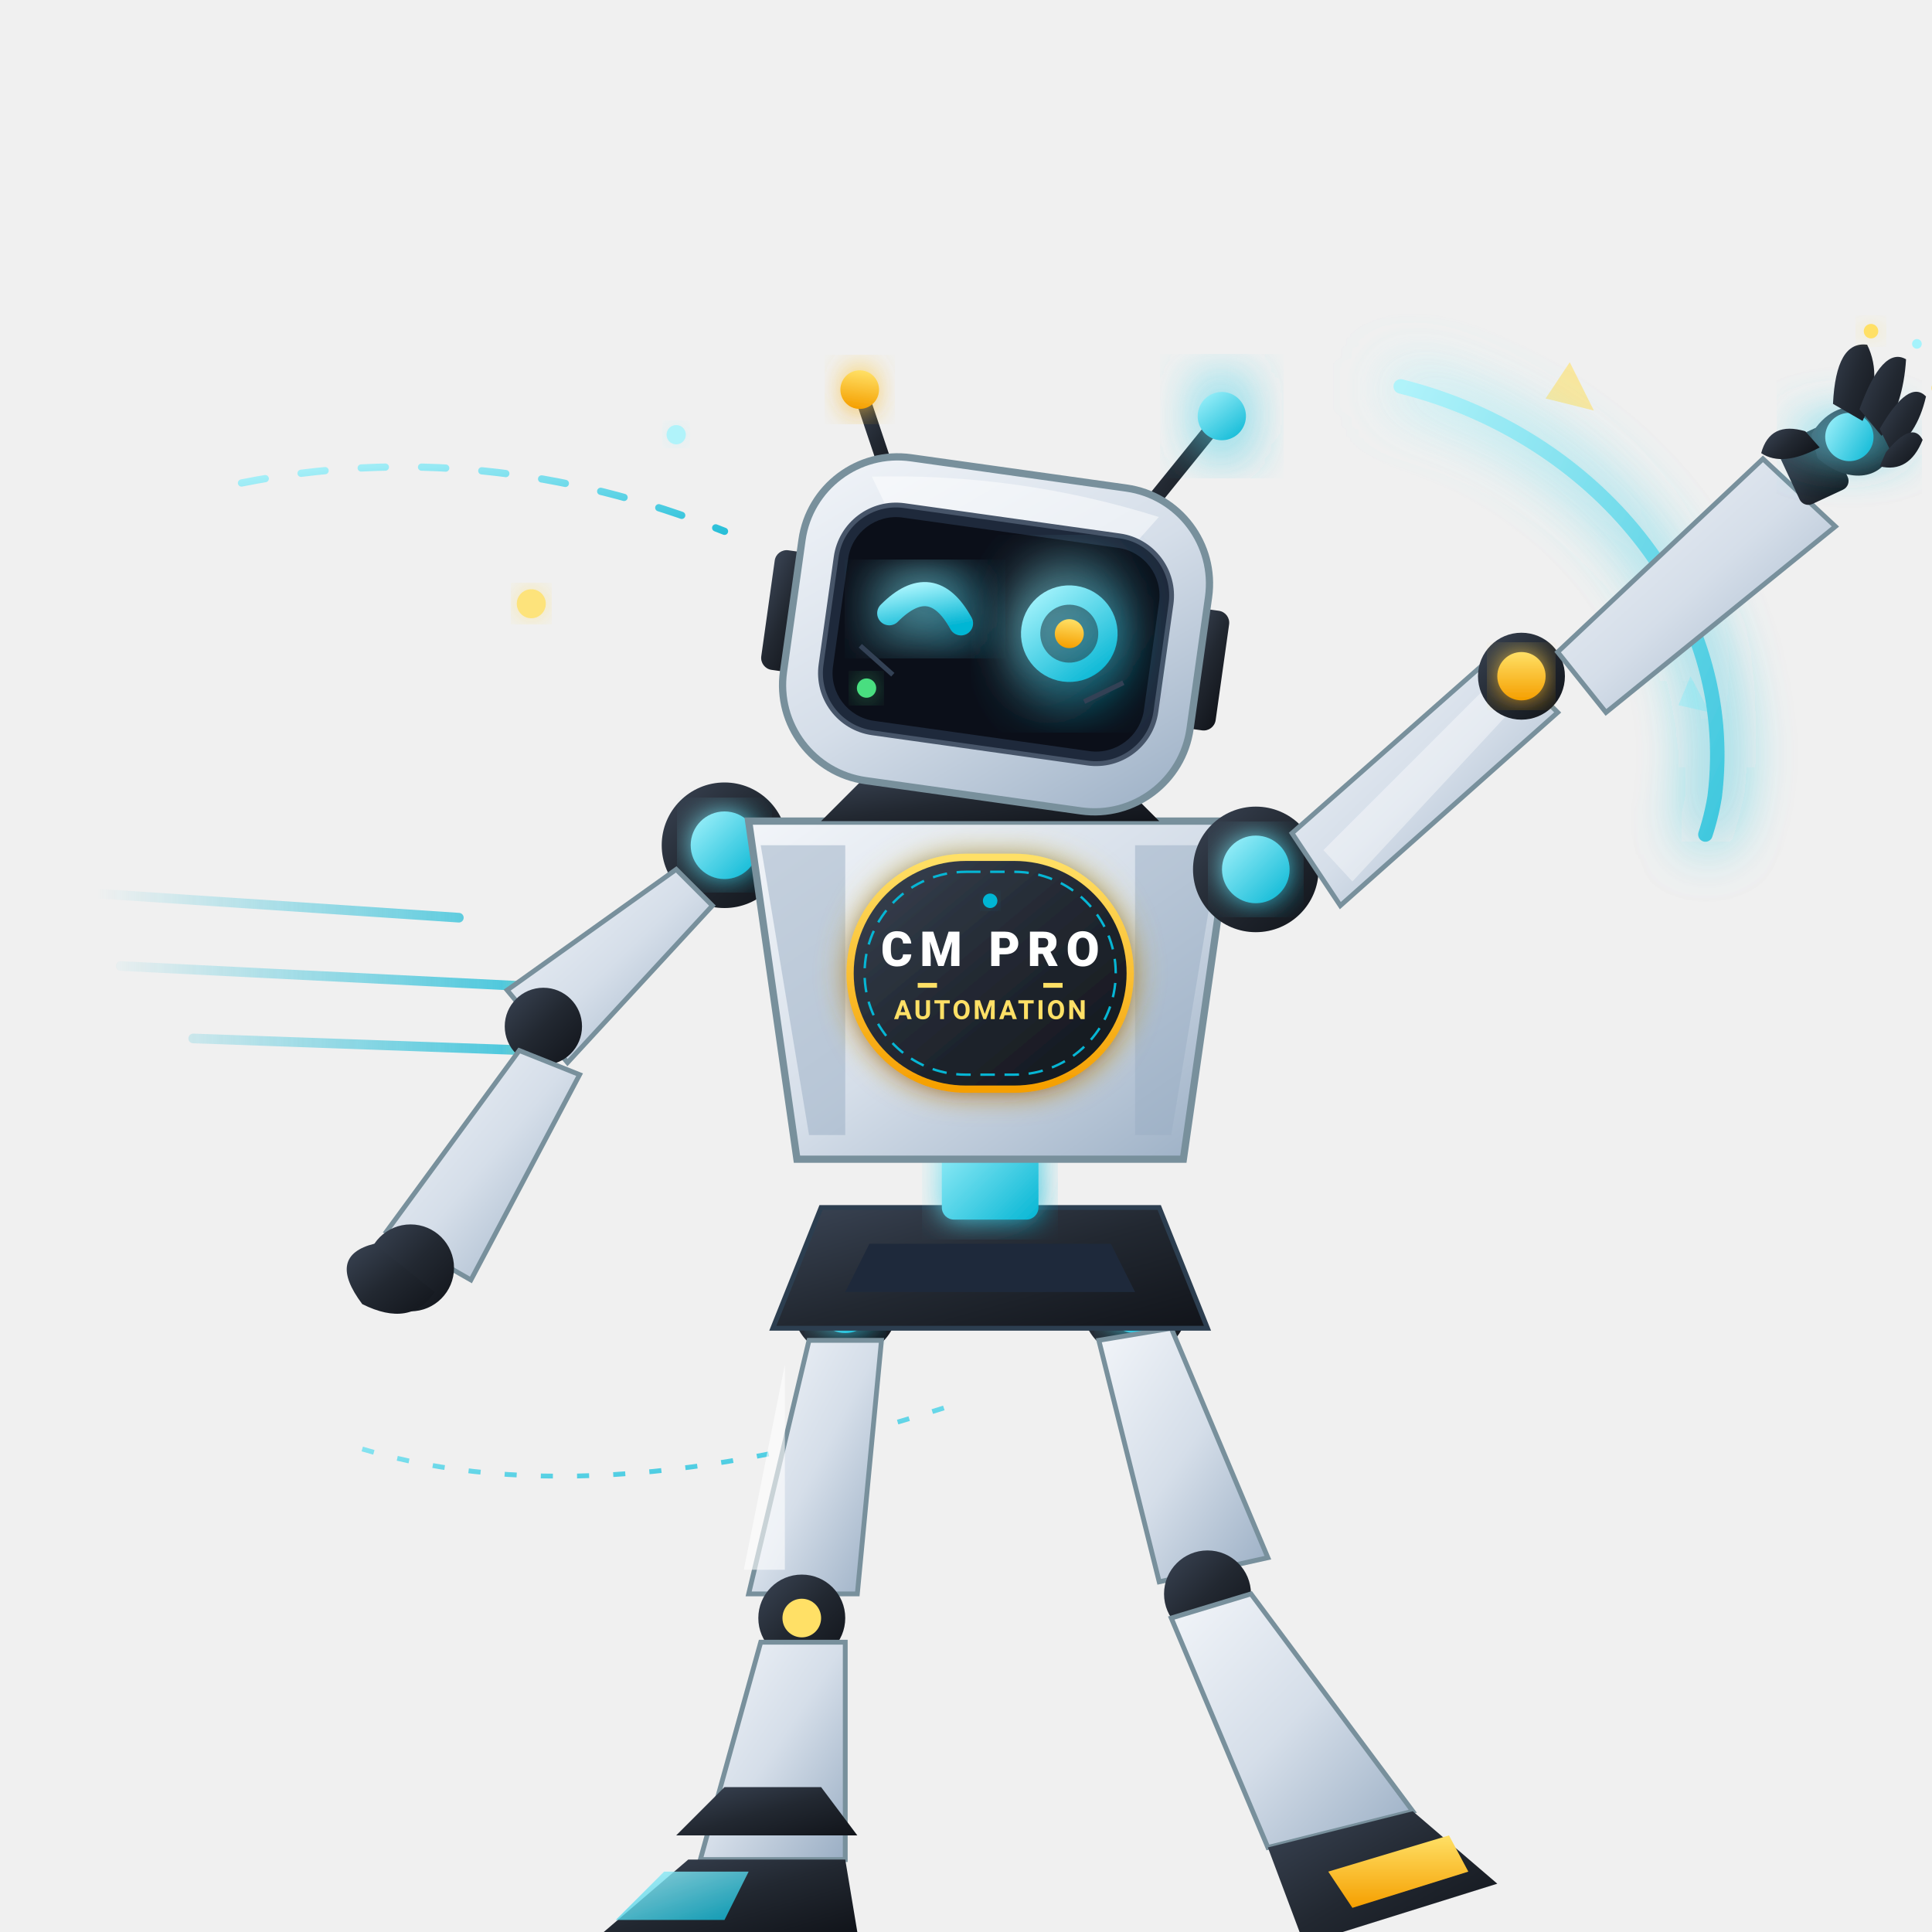
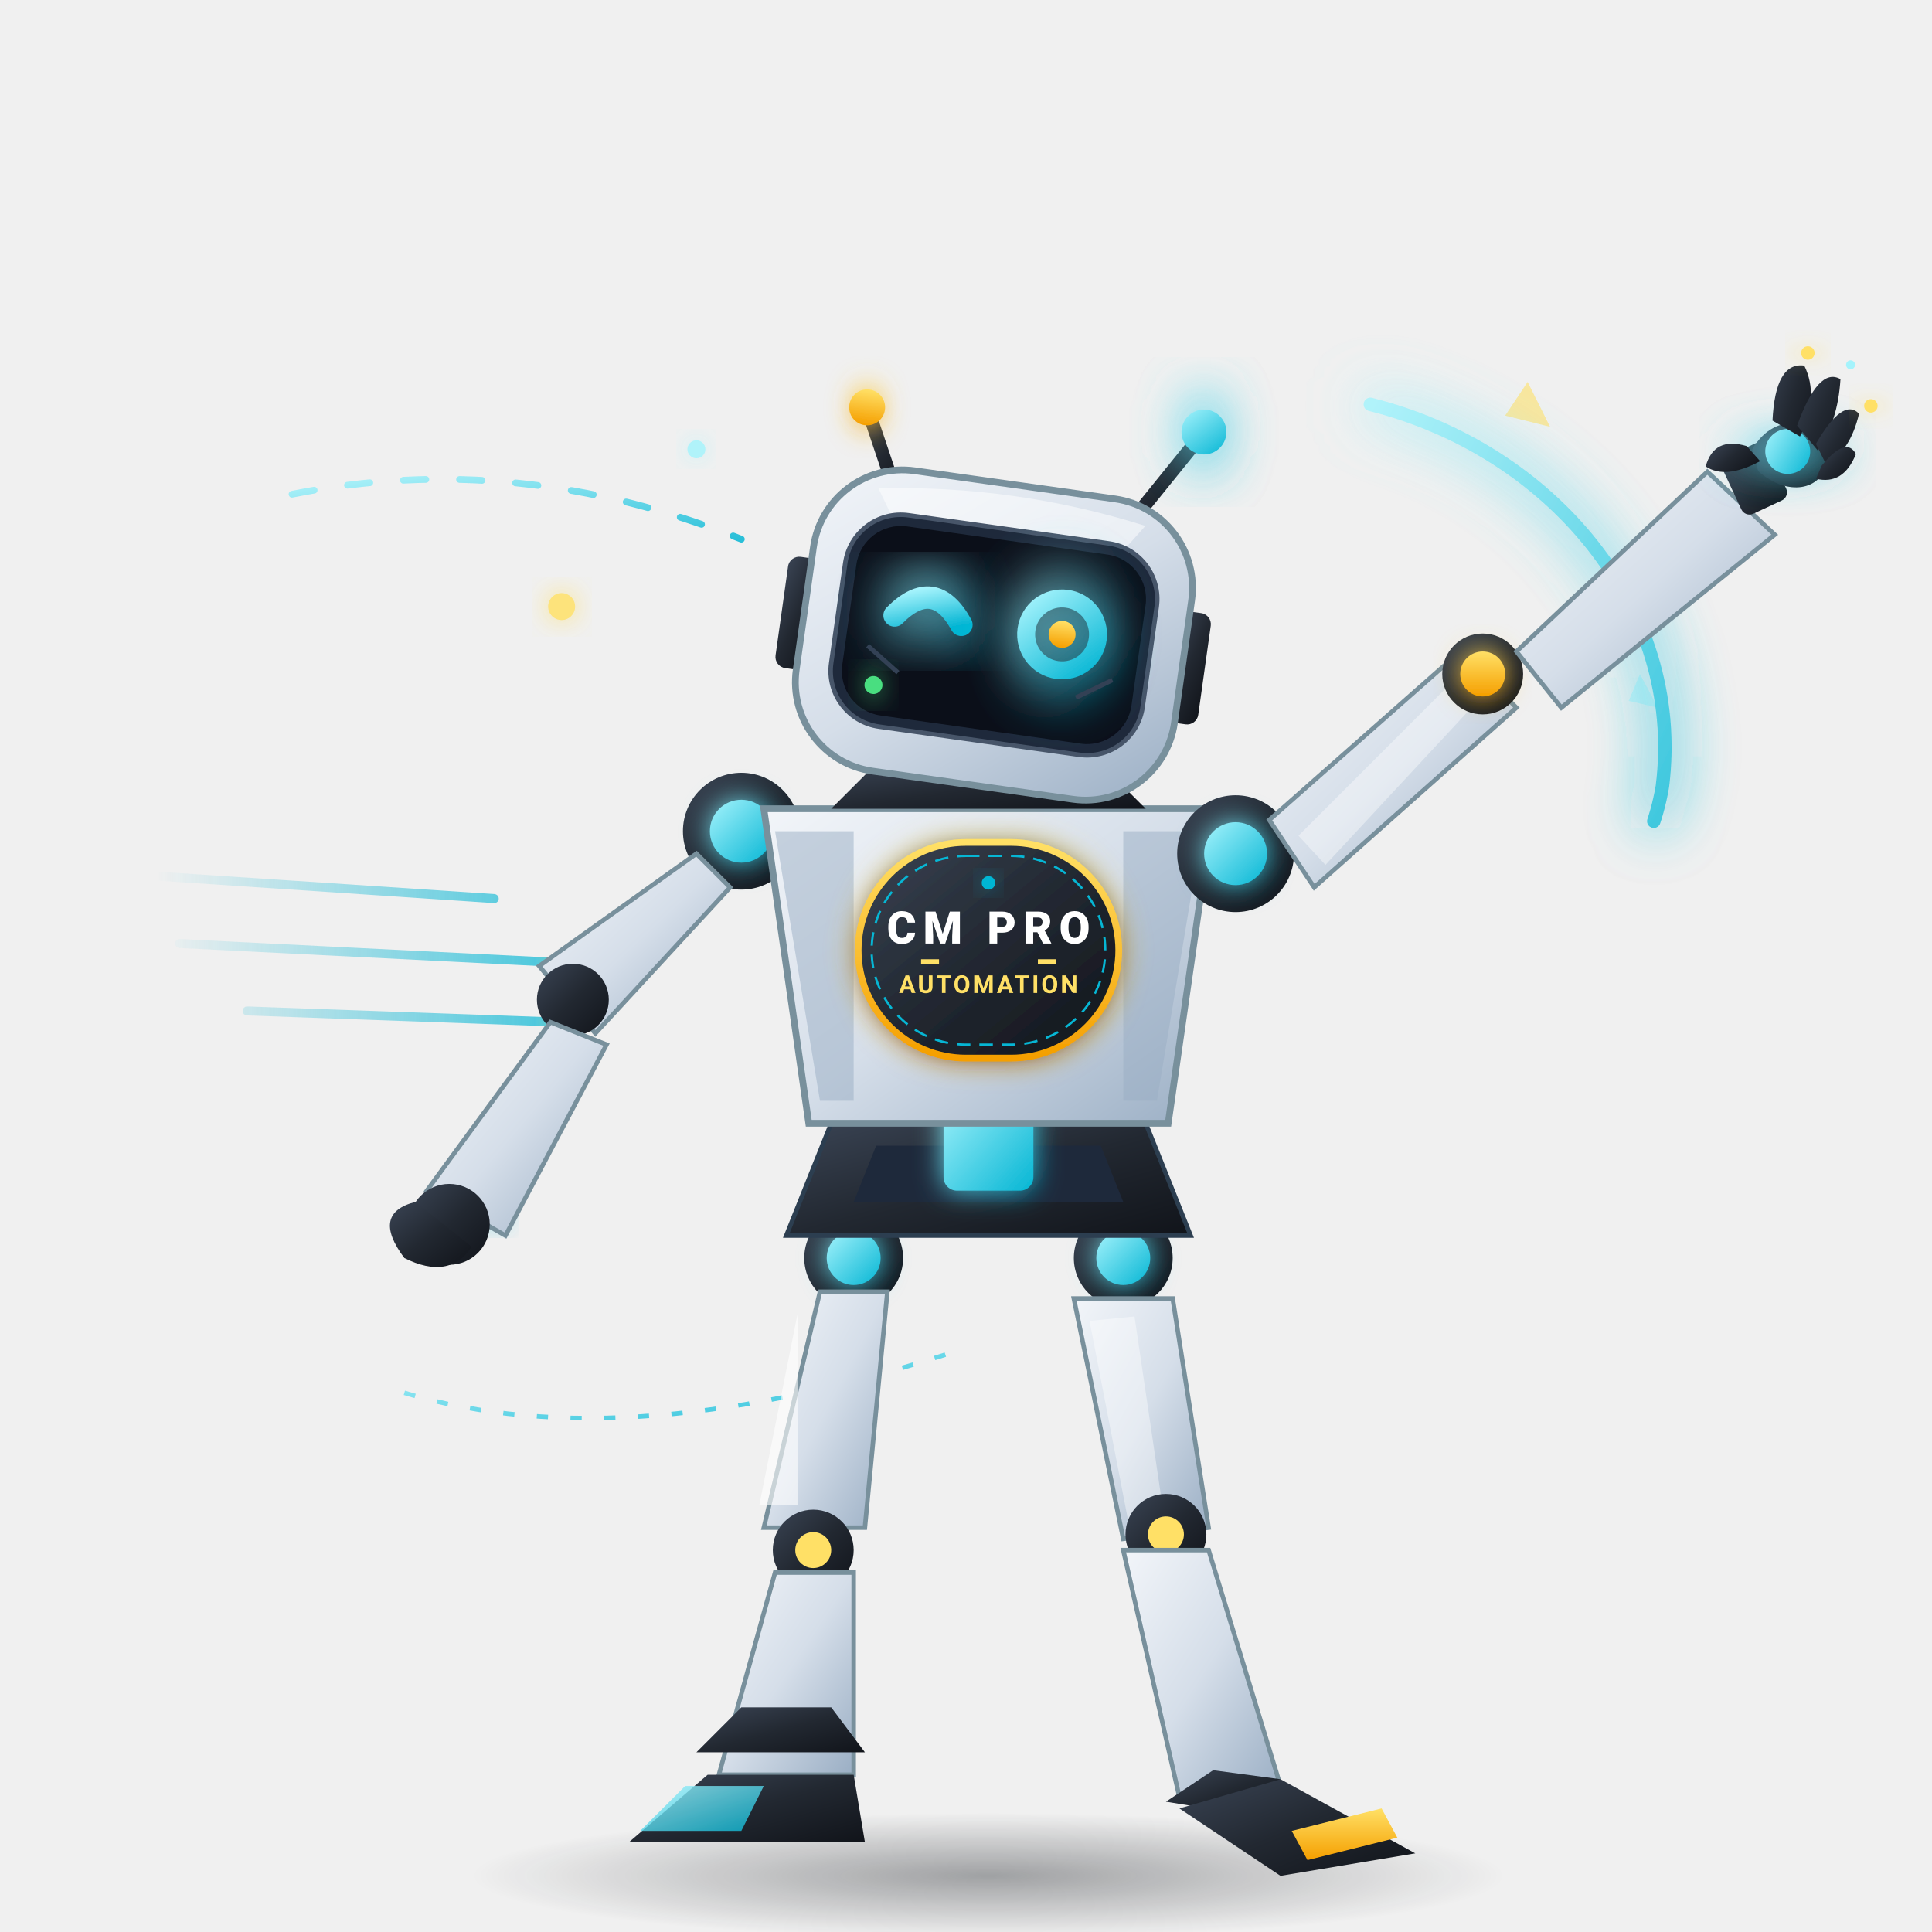
- <svg xmlns="http://www.w3.org/2000/svg" viewBox="0 0 800 800" width="100%" height="100%">
+ <svg xmlns="http://www.w3.org/2000/svg" viewBox="-30 -20 860 860" width="100%" height="100%">
  <defs>
    <linearGradient id="bodyGrad" x1="0%" y1="0%" x2="100%" y2="100%">
      <stop offset="0%" stop-color="#f2f5f9" />
      <stop offset="50%" stop-color="#d5dee9" />
      <stop offset="100%" stop-color="#9aaec4" />
    </linearGradient>
    <linearGradient id="darkMetal" x1="0%" y1="0%" x2="100%" y2="100%">
      <stop offset="0%" stop-color="#3a4454" />
      <stop offset="50%" stop-color="#222831" />
      <stop offset="100%" stop-color="#11141a" />
    </linearGradient>
    <linearGradient id="accentGold" x1="0%" y1="0%" x2="0%" y2="100%">
      <stop offset="0%" stop-color="#ffe066" />
      <stop offset="100%" stop-color="#f59f00" />
    </linearGradient>
    <linearGradient id="cyanGlow" x1="0%" y1="0%" x2="100%" y2="100%">
      <stop offset="0%" stop-color="#a5f3fc" />
      <stop offset="100%" stop-color="#06b6d4" />
    </linearGradient>
    <linearGradient id="speedLineGrad" x1="0%" y1="0%" x2="100%" y2="0%">
      <stop offset="0%" stop-color="#06b6d4" stop-opacity="0" />
      <stop offset="80%" stop-color="#06b6d4" stop-opacity="0.8" />
      <stop offset="100%" stop-color="#ffe066" stop-opacity="1" />
    </linearGradient>
-     <filter id="glow" x="-20%" y="-20%" width="140%" height="140%">
+     <radialGradient id="shadowGrad" cx="50%" cy="50%" r="50%">
+       <stop offset="0%" stop-color="#0a0e14" stop-opacity="0.35" />
+       <stop offset="100%" stop-color="#0a0e14" stop-opacity="0" />
+     </radialGradient>
+     <filter id="glow" x="-60%" y="-60%" width="220%" height="220%">
      <feGaussianBlur stdDeviation="6" result="blur" />
-       <feComposite in="SourceGraphic" in2="blur" operator="over" />
+       <feMerge>
+         <feMergeNode in="blur" />
+         <feMergeNode in="SourceGraphic" />
+       </feMerge>
    </filter>
-     <filter id="intenseGlow" x="-50%" y="-50%" width="200%" height="200%">
+     <filter id="intenseGlow" x="-80%" y="-80%" width="260%" height="260%">
      <feGaussianBlur stdDeviation="12" result="blur1" />
      <feGaussianBlur stdDeviation="4" result="blur2" />
      <feMerge>
        <feMergeNode in="blur1" />
        <feMergeNode in="blur2" />
        <feMergeNode in="SourceGraphic" />
      </feMerge>
    </filter>
  </defs>
+   <ellipse cx="410" cy="815" rx="230" ry="28" fill="url(#shadowGrad)" />
  <g opacity="0.85">
    <path d="M 50 400 L 250 410 M 80 430 L 220 435 M 40 370 L 190 380" stroke="url(#speedLineGrad)" stroke-width="4" stroke-linecap="round" />
    <path d="M 100 200 Q 200 180 300 220" fill="none" stroke="url(#cyanGlow)" stroke-width="3" stroke-dasharray="10 15" stroke-linecap="round" />
    <path d="M 150 600 Q 250 630 400 580" fill="none" stroke="url(#cyanGlow)" stroke-width="2" stroke-dasharray="5 10" />
    <circle cx="280" cy="180" r="4" fill="#a5f3fc" filter="url(#glow)" />
    <circle cx="220" cy="250" r="6" fill="#ffe066" filter="url(#glow)" />
    <circle cx="190" cy="520" r="5" fill="#06b6d4" filter="url(#glow)" />
    <polygon points="650,150 660,170 640,165" fill="#ffe066" opacity="0.7" />
    <polygon points="700,280 708,295 695,292" fill="#a5f3fc" opacity="0.6" />
    <path d="M 580 160 C 660 180 720 250 710 330 C 700 390 640 430 590 440" fill="none" stroke="url(#cyanGlow)" stroke-width="6" stroke-linecap="round" filter="url(#intenseGlow)" stroke-dasharray="300" stroke-dashoffset="50" />
  </g>
  <g transform="translate(40, 20)">
    <g id="left-leg">
      <circle cx="310" cy="520" r="22" fill="url(#darkMetal)" />
      <circle cx="310" cy="520" r="12" fill="url(#cyanGlow)" filter="url(#glow)" />
      <path d="M 295 535 L 270 640 L 315 640 L 325 535 Z" fill="url(#bodyGrad)" stroke="#78909c" stroke-width="2" />
      <path d="M 285 545 L 268 630 L 285 630 Z" fill="#fff" opacity="0.6" />
      <circle cx="292" cy="650" r="18" fill="url(#darkMetal)" />
      <circle cx="292" cy="650" r="8" fill="#ffe066" />
      <path d="M 275 660 L 250 750 L 310 750 L 310 660 Z" fill="url(#bodyGrad)" stroke="#78909c" stroke-width="2" />
      <path d="M 240 740 L 260 720 L 300 720 L 315 740 Z" fill="url(#darkMetal)" />
      <path d="M 245 750 L 210 780 L 315 780 L 310 750 Z" fill="url(#darkMetal)" />
      <path d="M 215 775 L 235 755 L 270 755 L 260 775 Z" fill="url(#cyanGlow)" opacity="0.8" />
    </g>
    <g id="right-leg">
      <circle cx="430" cy="520" r="22" fill="url(#darkMetal)" />
      <circle cx="430" cy="520" r="12" fill="url(#cyanGlow)" filter="url(#glow)" />
-       <path d="M 415 535 L 440 635 L 485 625 L 445 530 Z" fill="url(#bodyGrad)" stroke="#78909c" stroke-width="2" />
-       <circle cx="460" cy="640" r="18" fill="url(#darkMetal)" />
-       <path d="M 445 650 L 485 745 L 545 730 L 478 640 Z" fill="url(#bodyGrad)" stroke="#78909c" stroke-width="2" />
-       <path d="M 485 745 L 500 785 L 580 760 L 545 730 Z" fill="url(#darkMetal)" />
-       <path d="M 510 755 L 560 740 L 568 755 L 520 770 Z" fill="url(#accentGold)" />
+       <path d="M 408 538 L 430 645 L 468 640 L 452 538 Z" fill="url(#bodyGrad)" stroke="#78909c" stroke-width="2" />
+       <path d="M 415 548 L 432 636 L 448 634 L 435 546 Z" fill="#fff" opacity="0.4" />
+       <circle cx="449" cy="643" r="18" fill="url(#darkMetal)" />
+       <circle cx="449" cy="643" r="8" fill="#ffe066" />
+       <path d="M 430 650 L 455 760 L 500 755 L 468 650 Z" fill="url(#bodyGrad)" stroke="#78909c" stroke-width="2" />
+       <path d="M 449 762 L 470 748 L 500 752 L 486 768 Z" fill="url(#darkMetal)" />
+       <path d="M 455 765 L 500 795 L 560 785 L 500 752 Z" fill="url(#darkMetal)" />
+       <path d="M 505 775 L 545 765 L 552 778 L 512 788 Z" fill="url(#accentGold)" />
    </g>
    <g id="left-arm">
      <circle cx="260" cy="330" r="26" fill="url(#darkMetal)" />
      <circle cx="260" cy="330" r="14" fill="url(#cyanGlow)" filter="url(#glow)" />
      <path d="M 240 340 L 170 390 L 195 420 L 255 355 Z" fill="url(#bodyGrad)" stroke="#78909c" stroke-width="2" />
      <circle cx="185" cy="405" r="16" fill="url(#darkMetal)" />
      <path d="M 175 415 L 120 490 L 155 510 L 200 425 Z" fill="url(#bodyGrad)" stroke="#78909c" stroke-width="2" />
      <circle cx="130" cy="505" r="18" fill="url(#darkMetal)" />
      <path d="M 115 495 Q 95 500 110 520 Q 130 530 140 515 Z" fill="url(#darkMetal)" />
    </g>
    <g id="torso">
-       <path d="M 300 480 L 440 480 L 460 530 L 280 530 Z" fill="url(#darkMetal)" stroke="#2c3e50" stroke-width="2" />
-       <path d="M 320 495 L 420 495 L 430 515 L 310 515 Z" fill="#1e293b" />
-       <rect x="350" y="445" width="40" height="40" rx="5" fill="url(#cyanGlow)" filter="url(#glow)" />
+       <path d="M 300 460 L 440 460 L 460 510 L 280 510 Z" fill="url(#darkMetal)" stroke="#2c3e50" stroke-width="2" />
+       <path d="M 320 470 L 420 470 L 430 495 L 310 495 Z" fill="#1e293b" />
+       <rect x="350" y="445" width="40" height="45" rx="6" fill="url(#cyanGlow)" filter="url(#glow)" />
      <path d="M 270 320 L 470 320 L 450 460 L 290 460 Z" fill="url(#bodyGrad)" stroke="#78909c" stroke-width="3" />
      <path d="M 275 330 L 310 330 L 310 450 L 295 450 Z" fill="#9aaec4" opacity="0.5" />
      <path d="M 465 330 L 430 330 L 430 450 L 445 450 Z" fill="#9aaec4" opacity="0.5" />
      <rect x="312" y="335" width="116" height="96" rx="48" fill="url(#darkMetal)" stroke="url(#accentGold)" stroke-width="3" filter="url(#glow)" />
      <g id="logo-text">
        <rect x="318" y="341" width="104" height="84" rx="42" fill="none" stroke="#06b6d4" stroke-width="1" stroke-dasharray="6 4" />
        <text x="370" y="380" font-family="'Segoe UI', Roboto, Helvetica, sans-serif" font-weight="900" font-size="20" fill="#ffffff" text-anchor="middle" letter-spacing="3">CM PRO</text>
        <text x="370" y="402" font-family="'Segoe UI', Roboto, Helvetica, sans-serif" font-weight="700" font-size="11" fill="#ffe066" text-anchor="middle" letter-spacing="1">AUTOMATION</text>
        <circle cx="370" cy="353" r="3" fill="#06b6d4" filter="url(#glow)" />
        <path d="M 340 388 L 348 388 M 392 388 L 400 388" stroke="#ffe066" stroke-width="2" />
      </g>
      <path d="M 320 300 L 420 300 L 440 320 L 300 320 Z" fill="url(#darkMetal)" />
      <rect x="355" y="270" width="30" height="35" fill="url(#darkMetal)" />
      <rect x="365" y="270" width="10" height="35" fill="url(#cyanGlow)" />
    </g>
    <g id="head" transform="translate(370, 260) rotate(8)">
      <path d="M -50 -70 L -70 -110" stroke="url(#darkMetal)" stroke-width="6" stroke-linecap="round" />
      <circle cx="-70" cy="-110" r="8" fill="url(#accentGold)" filter="url(#glow)" />
      <path d="M 50 -70 L 80 -120" stroke="url(#darkMetal)" stroke-width="6" stroke-linecap="round" />
      <circle cx="80" cy="-120" r="10" fill="url(#cyanGlow)" filter="url(#intenseGlow)" />
      <rect x="-95" y="-40" width="15" height="50" rx="5" fill="url(#darkMetal)" />
      <rect x="80" y="-40" width="15" height="50" rx="5" fill="url(#darkMetal)" />
      <rect x="-85" y="-85" width="170" height="135" rx="40" fill="url(#bodyGrad)" stroke="#78909c" stroke-width="3" />
      <path d="M -60 -75 Q 0 -85 60 -75 L 50 -60 Q 0 -70 -50 -60 Z" fill="#fff" opacity="0.5" />
      <rect x="-70" y="-65" width="140" height="95" rx="25" fill="#1e293b" stroke="#475569" stroke-width="2" />
      <rect x="-65" y="-60" width="130" height="85" rx="20" fill="#0b0f19" />
      <path d="M -45 -20 Q -30 -40 -15 -20" fill="none" stroke="url(#cyanGlow)" stroke-width="10" stroke-linecap="round" filter="url(#intenseGlow)" />
      <circle cx="30" cy="-22" r="16" fill="none" stroke="url(#cyanGlow)" stroke-width="8" filter="url(#intenseGlow)" />
      <circle cx="30" cy="-22" r="6" fill="url(#accentGold)" />
      <circle cx="-50" cy="12" r="4" fill="#4ade80" filter="url(#glow)" />
      <path d="M -55 -5 L -40 5 M 55 -5 L 40 5" stroke="#334155" stroke-width="2" />
    </g>
    <g id="right-arm-welcome">
      <circle cx="480" cy="340" r="26" fill="url(#darkMetal)" />
      <circle cx="480" cy="340" r="14" fill="url(#cyanGlow)" filter="url(#glow)" />
      <path d="M 495 325 L 580 250 L 605 275 L 515 355 Z" fill="url(#bodyGrad)" stroke="#78909c" stroke-width="2" />
      <path d="M 508 332 L 575 265 L 585 275 L 520 345 Z" fill="#fff" opacity="0.4" />
      <circle cx="590" cy="260" r="18" fill="url(#darkMetal)" />
      <circle cx="590" cy="260" r="10" fill="url(#accentGold)" filter="url(#glow)" />
      <path d="M 605 250 L 690 170 L 720 198 L 625 275 Z" fill="url(#bodyGrad)" stroke="#78909c" stroke-width="2" />
      <rect x="695" y="165" width="22" height="28" rx="4" transform="rotate(-25 695 165)" fill="url(#darkMetal)" />
      <g transform="translate(710, 160) rotate(-15)">
        <path d="M 0 0 C 15 -15 35 -5 30 15 C 25 25 10 25 0 10 Z" fill="url(#darkMetal)" />
        <circle cx="15" cy="5" r="10" fill="url(#cyanGlow)" filter="url(#intenseGlow)" />
        <path d="M -2 -2 Q -15 -10 -22 2 Q -15 10 2 6" fill="url(#darkMetal)" />
        <path d="M 12 -10 Q 20 -35 32 -30 Q 35 -15 22 0" fill="url(#darkMetal)" />
        <path d="M 22 -5 Q 38 -28 46 -20 Q 40 -2 28 8" fill="url(#darkMetal)" />
        <path d="M 28 5 Q 45 -12 50 -3 Q 42 12 30 15" fill="url(#darkMetal)" />
        <path d="M 28 15 Q 42 5 44 14 Q 35 26 24 20" fill="url(#darkMetal)" />
        <circle cx="35" cy="-35" r="3" fill="#ffe066" filter="url(#glow)" />
        <circle cx="52" cy="-25" r="2" fill="#a5f3fc" />
        <circle cx="56" cy="-5" r="3" fill="#ffe066" filter="url(#glow)" />
      </g>
    </g>
  </g>
</svg>
